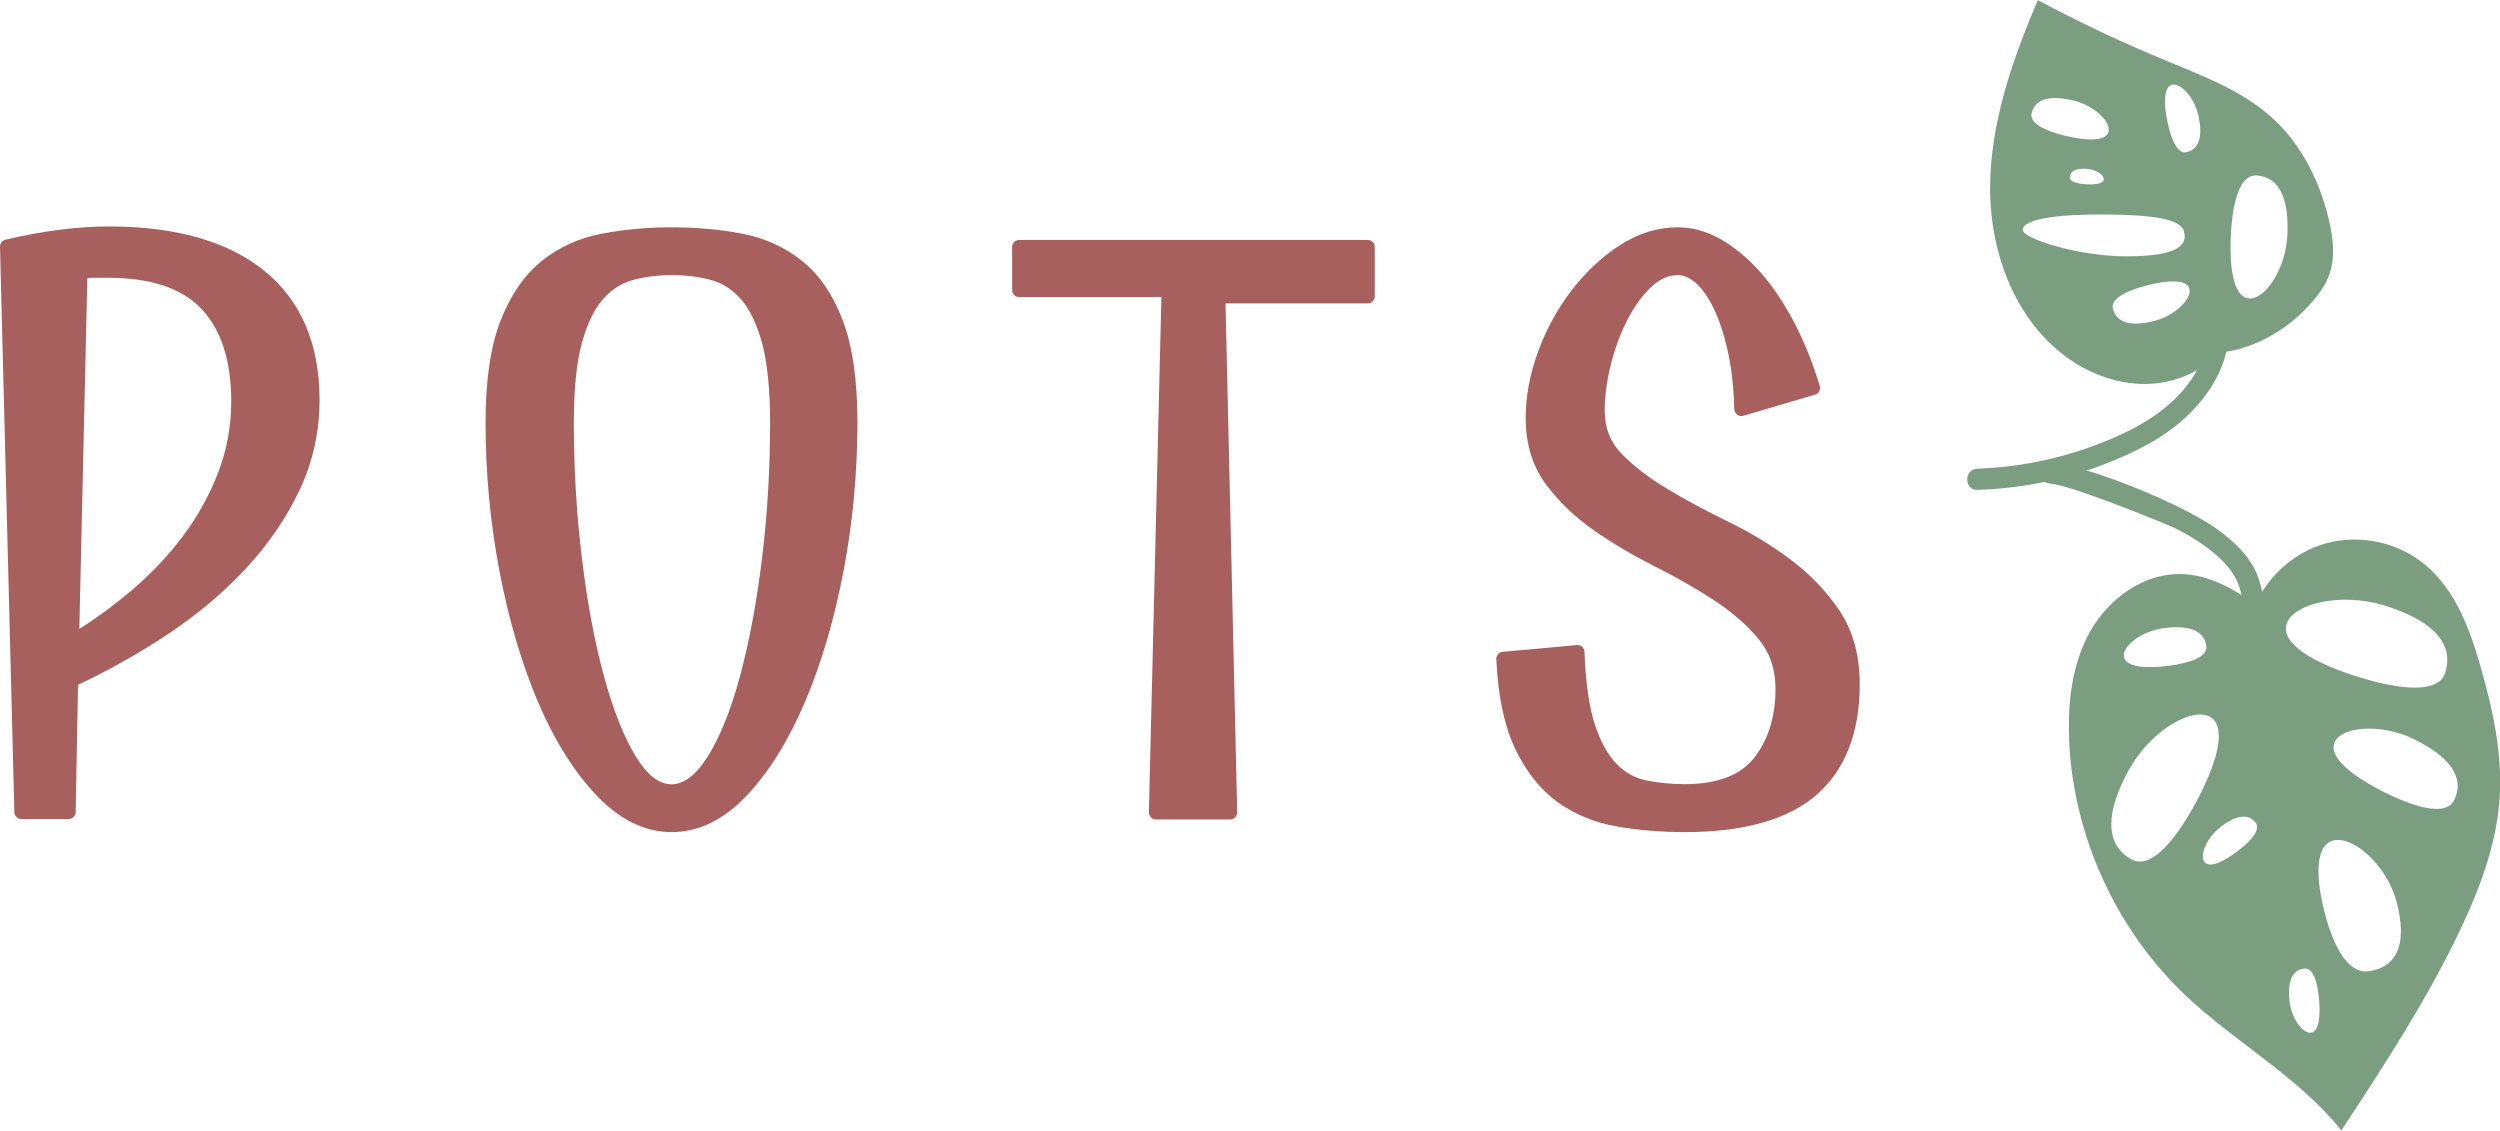
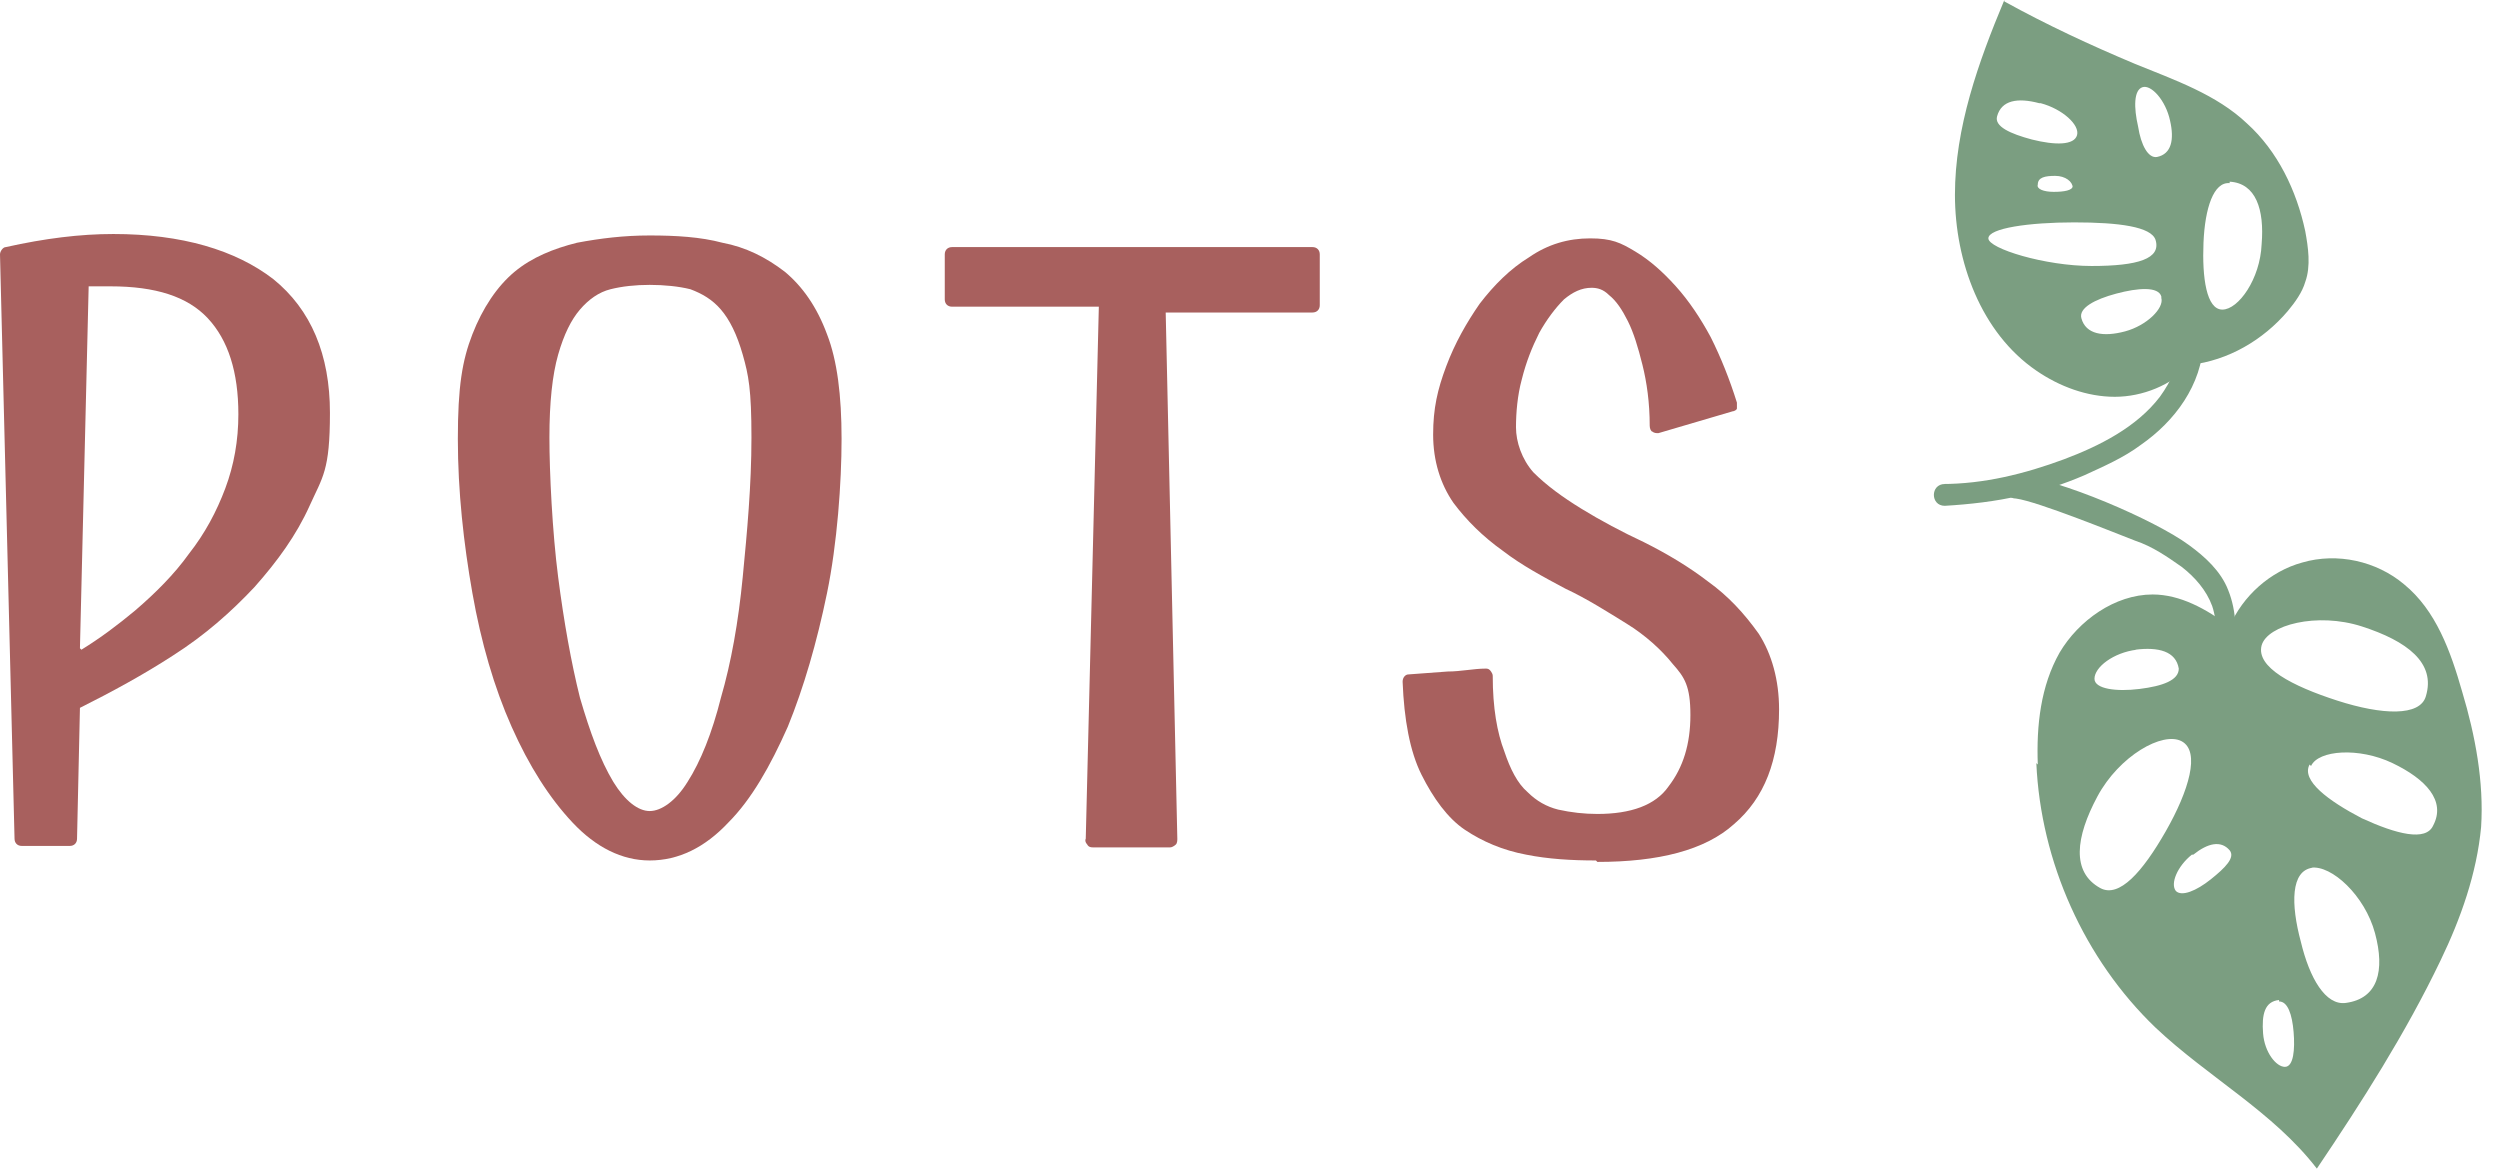
- <svg xmlns="http://www.w3.org/2000/svg" id="Lager_2" data-name="Lager 2" viewBox="0 0 177.74 80.37">
+ <svg xmlns="http://www.w3.org/2000/svg" id="Lager_2" version="1.1" viewBox="0 0 172 80.4">
  <defs>
    <style>
-       .cls-1 {
+       .st0 {
        fill: #7b9e81;
      }

-       .cls-2 {
+       .st1 {
        fill: #a8605e;
      }
    </style>
  </defs>
-   <g id="Lager_1-2" data-name="Lager 1">
+   <g id="Lager_1-2">
    <g>
-       <path class="cls-2" d="M1.52,58.23c-.27,0-.49-.22-.5-.49L0,17.54c0-.24.16-.45.39-.5,2.67-.63,5.15-.94,7.37-.94,4.73,0,8.44,1.06,11.02,3.14,2.61,2.11,3.94,5.2,3.94,9.19,0,2.26-.48,4.43-1.43,6.43-.94,1.98-2.22,3.85-3.81,5.56-1.58,1.7-3.44,3.27-5.55,4.67-2,1.33-4.15,2.54-6.38,3.6l-.17,9.05c0,.27-.23.49-.5.49H1.52ZM5.64,44.71c1.26-.79,2.48-1.69,3.66-2.69,1.41-1.19,2.65-2.5,3.7-3.9,1.05-1.39,1.89-2.92,2.51-4.52.61-1.59.93-3.3.93-5.06,0-2.85-.7-5.06-2.09-6.55-1.38-1.48-3.61-2.24-6.65-2.24h-.96c-.17,0-.35,0-.53.03l-.57,24.94Z" />
-       <path class="cls-2" d="M47.74,59.16c-1.89,0-3.69-.88-5.34-2.62-1.59-1.67-2.99-3.91-4.15-6.63-1.15-2.7-2.07-5.81-2.73-9.25-.66-3.44-1-7.01-1-10.62,0-2.97.35-5.39,1.05-7.2.71-1.83,1.69-3.27,2.91-4.26,1.22-.99,2.66-1.65,4.27-1.96,1.56-.3,3.24-.46,4.99-.46s3.48.15,5.05.46c1.61.31,3.05.97,4.27,1.96,1.23.99,2.2,2.43,2.88,4.26.68,1.81,1.02,4.23,1.02,7.2,0,3.62-.34,7.19-1,10.62-.66,3.44-1.58,6.55-2.73,9.25-1.16,2.72-2.54,4.95-4.12,6.63-1.63,1.74-3.44,2.62-5.38,2.62ZM47.74,19.56c-.95,0-1.87.12-2.72.34-.8.21-1.52.67-2.13,1.35-.63.7-1.13,1.74-1.51,3.1-.39,1.39-.58,3.3-.58,5.69,0,3.29.19,6.53.57,9.63.37,3.1.89,5.9,1.55,8.33.65,2.4,1.41,4.35,2.28,5.78.8,1.31,1.65,1.98,2.54,1.98s1.76-.67,2.58-1.98c.89-1.43,1.67-3.37,2.31-5.78.65-2.42,1.17-5.22,1.55-8.33.38-3.11.57-6.35.57-9.63,0-2.38-.2-4.29-.58-5.69-.38-1.36-.89-2.4-1.51-3.1-.62-.69-1.32-1.13-2.13-1.35-.85-.23-1.79-.34-2.78-.34Z" />
-       <path class="cls-2" d="M82.18,58.26c-.13,0-.26-.05-.36-.15-.09-.1-.15-.23-.14-.36l.89-36.63h-10.11c-.28,0-.5-.22-.5-.5v-3.06c0-.28.22-.5.5-.5h24.78c.28,0,.5.22.5.5v3.51c0,.28-.22.5-.5.5h-10.11l.83,36.18c0,.13-.05.26-.14.36-.09.1-.22.15-.36.15h-5.28Z" />
-       <path class="cls-2" d="M119.78,59.16c-1.66,0-3.28-.13-4.82-.4-1.59-.27-3.01-.86-4.23-1.74-1.22-.88-2.23-2.16-3.01-3.79-.77-1.61-1.22-3.75-1.34-6.37-.01-.27.19-.5.45-.52l2.7-.24c.92-.08,1.78-.16,2.57-.24.02,0,.03,0,.05,0,.12,0,.24.04.33.12.1.09.17.22.17.36.08,2.18.33,3.93.75,5.2.41,1.24.94,2.18,1.56,2.8.61.61,1.3.99,2.12,1.15.86.17,1.77.26,2.69.26,2.31,0,3.97-.63,4.95-1.88,1-1.28,1.51-2.93,1.51-4.88,0-1.41-.39-2.57-1.2-3.55-.84-1.02-1.92-1.95-3.19-2.78-1.3-.85-2.72-1.65-4.21-2.4-1.53-.77-2.99-1.63-4.32-2.56-1.36-.95-2.51-2.06-3.42-3.29-.94-1.28-1.42-2.85-1.42-4.68,0-1.53.29-3.12.87-4.7.57-1.58,1.37-3.04,2.35-4.33.99-1.3,2.14-2.39,3.42-3.23,1.32-.87,2.72-1.31,4.18-1.31,1.04,0,2.09.29,3.1.88.98.57,1.93,1.36,2.8,2.35.86.98,1.66,2.18,2.38,3.55.71,1.37,1.32,2.88,1.81,4.5.04.13.02.26-.04.38s-.17.2-.3.24l-5.1,1.5s-.09.02-.14.02c-.1,0-.21-.03-.29-.1-.13-.09-.2-.24-.21-.39-.04-1.56-.2-2.96-.47-4.16-.27-1.2-.61-2.22-1.01-3.04-.39-.79-.82-1.39-1.28-1.79-.42-.36-.84-.54-1.24-.54-.67,0-1.29.27-1.88.82-.64.6-1.21,1.38-1.7,2.33-.5.96-.9,2.03-1.19,3.19-.29,1.15-.44,2.26-.44,3.3,0,1.24.4,2.24,1.21,3.07.86.88,1.96,1.73,3.26,2.5,1.31.79,2.77,1.57,4.31,2.32,1.58.77,3.07,1.67,4.43,2.69,1.38,1.03,2.55,2.25,3.48,3.63.95,1.42,1.44,3.18,1.44,5.23,0,3.46-1.04,6.11-3.08,7.88-2.02,1.75-5.17,2.64-9.36,2.64Z" />
+       <path class="st1" d="M1.5,58.2c-.3,0-.5-.2-.5-.5L0,17.5c0-.2.2-.5.4-.5,2.7-.6,5.1-.9,7.4-.9,4.7,0,8.4,1.1,11,3.1,2.6,2.1,3.9,5.2,3.9,9.2s-.5,4.4-1.4,6.4c-.9,2-2.2,3.8-3.8,5.6-1.6,1.7-3.4,3.3-5.6,4.7-2,1.3-4.2,2.5-6.4,3.6l-.2,9c0,.3-.2.5-.5.5,0,0-3.4,0-3.4,0ZM5.6,44.7c1.3-.8,2.5-1.7,3.7-2.7,1.4-1.2,2.7-2.5,3.7-3.9,1.1-1.4,1.9-2.9,2.5-4.5.6-1.6.9-3.3.9-5.1,0-2.9-.7-5.1-2.1-6.6-1.4-1.5-3.6-2.2-6.7-2.2h-1c-.2,0-.3,0-.5,0l-.6,24.9h0Z" />
+       <path class="st1" d="M44.7,59.2c-1.9,0-3.7-.9-5.3-2.6-1.6-1.7-3-3.9-4.2-6.6-1.2-2.7-2.1-5.8-2.7-9.2s-1-7-1-10.6.3-5.4,1-7.2c.7-1.8,1.7-3.3,2.9-4.3s2.7-1.6,4.3-2c1.6-.3,3.2-.5,5-.5s3.5.1,5,.5c1.6.3,3,1,4.3,2,1.2,1,2.2,2.4,2.9,4.3.7,1.8,1,4.2,1,7.2s-.3,7.2-1,10.6c-.7,3.4-1.6,6.5-2.7,9.2-1.2,2.7-2.5,5-4.1,6.6-1.6,1.7-3.4,2.6-5.4,2.6h0ZM44.7,19.6c-1,0-1.9.1-2.7.3-.8.2-1.5.7-2.1,1.4-.6.7-1.1,1.7-1.5,3.1-.4,1.4-.6,3.3-.6,5.7s.2,6.5.6,9.6c.4,3.1.9,5.9,1.5,8.3.7,2.4,1.4,4.3,2.3,5.8.8,1.3,1.7,2,2.5,2s1.8-.7,2.6-2c.9-1.4,1.7-3.4,2.3-5.8.7-2.4,1.2-5.2,1.5-8.3s.6-6.3.6-9.6-.2-4.3-.6-5.7c-.4-1.4-.9-2.4-1.5-3.1-.6-.7-1.3-1.1-2.1-1.4-.8-.2-1.8-.3-2.8-.3h0Z" />
+       <path class="st1" d="M75.2,58.3c-.1,0-.3,0-.4-.2,0,0-.2-.2-.1-.4l.9-36.6h-10.1c-.3,0-.5-.2-.5-.5v-3.1c0-.3.2-.5.5-.5h24.8c.3,0,.5.2.5.5v3.5c0,.3-.2.5-.5.5h-10.1l.8,36.2c0,.1,0,.3-.1.4,0,0-.2.2-.4.2h-5.3Z" />
+       <path class="st1" d="M109.8,59.2c-1.7,0-3.3-.1-4.8-.4-1.6-.3-3-.9-4.2-1.7s-2.2-2.2-3-3.8c-.8-1.6-1.2-3.8-1.3-6.4,0-.3.2-.5.4-.5l2.7-.2c.9,0,1.8-.2,2.6-.2h0c.1,0,.2,0,.3.1,0,0,.2.2.2.4,0,2.2.3,3.9.8,5.2.4,1.2.9,2.2,1.6,2.8.6.6,1.3,1,2.1,1.2.9.2,1.8.3,2.7.3,2.3,0,4-.6,4.9-1.9,1-1.3,1.5-2.9,1.5-4.9s-.4-2.6-1.2-3.5c-.8-1-1.9-2-3.2-2.8-1.3-.8-2.7-1.7-4.2-2.4-1.5-.8-3-1.6-4.3-2.6-1.4-1-2.5-2.1-3.4-3.3-.9-1.3-1.4-2.9-1.4-4.7s.3-3.1.9-4.7c.6-1.6,1.4-3,2.3-4.3,1-1.3,2.1-2.4,3.4-3.2,1.3-.9,2.7-1.3,4.2-1.3s2.1.3,3.1.9c1,.6,1.9,1.4,2.8,2.4.9,1,1.7,2.2,2.4,3.5.7,1.4,1.3,2.9,1.8,4.5,0,.1,0,.3,0,.4s-.2.2-.3.2l-5.1,1.5s0,0-.1,0c0,0-.2,0-.3-.1-.1,0-.2-.2-.2-.4,0-1.6-.2-3-.5-4.2-.3-1.2-.6-2.2-1-3-.4-.8-.8-1.4-1.3-1.8-.4-.4-.8-.5-1.2-.5-.7,0-1.3.3-1.9.8-.6.6-1.2,1.4-1.7,2.3-.5,1-.9,2-1.2,3.2-.3,1.1-.4,2.3-.4,3.3s.4,2.2,1.2,3.1c.9.9,2,1.7,3.3,2.5,1.3.8,2.8,1.6,4.3,2.3,1.6.8,3.1,1.7,4.4,2.7,1.4,1,2.5,2.2,3.5,3.6.9,1.4,1.4,3.2,1.4,5.2,0,3.5-1,6.1-3.1,7.9-2,1.8-5.2,2.6-9.4,2.6h0Z" />
    </g>
    <g>
-       <path class="cls-1" d="M140.6,33.32c2.87-.1,5.71-.67,8.4-1.68,2.42-.91,4.96-2.2,6.55-4.32.83-1.11,1.4-2.42,1.45-3.81.02-.41.33-.75.75-.75.4,0,.77.35.75.75-.12,2.98-1.97,5.46-4.32,7.15-1.21.87-2.55,1.52-3.93,2.09-1.43.59-2.9,1.07-4.41,1.41-1.72.39-3.49.61-5.25.67-.97.03-.97-1.48,0-1.51h0Z" />
-       <path class="cls-1" d="M157.61,49.03c.74-1.05,1.28-2.2,1.58-3.45.3-1.22.41-2.56.04-3.78-.35-1.14-1.22-2.02-2.14-2.73-.96-.74-2.04-1.37-3.17-1.83-1.32-.54-6.73-2.74-8.16-2.86-.41-.03-.75-.32-.75-.75,0-.38.35-.79.75-.75,2.85.25,9.64,3.08,11.94,4.79,1.11.82,2.17,1.79,2.73,3.08.63,1.45.61,3.07.34,4.6-.28,1.59-.94,3.13-1.87,4.45-.24.33-.66.49-1.03.27-.33-.19-.51-.7-.27-1.03h0Z" />
-       <path class="cls-1" d="M147.1,52.55c.28,6.8,3.29,13.46,8.22,18.16,3.57,3.4,8.07,5.81,11.14,9.66,3.05-4.64,6.1-9.3,8.48-14.32,1.38-2.92,2.54-6.01,2.77-9.23.22-3.13-.45-6.26-1.31-9.28-.78-2.75-1.81-5.61-4.02-7.42-1.92-1.58-4.62-2.15-7.01-1.49-2.21.61-4.1,2.27-5.03,4.37-1.57-1.19-3.37-2.16-5.33-2.19-2.65-.03-5.08,1.75-6.39,4.05-1.3,2.3-1.62,5.04-1.51,7.69ZM163.84,68.86c.58-.06.91.87,1.03,2.13s0,2.37-.58,2.43c-.58.06-1.39-1.02-1.52-2.28-.13-1.26.14-2.19,1.06-2.28ZM166.03,59.73c1.43-.2,3.73,1.9,4.38,4.47.66,2.58.25,4.53-2.01,4.85-1.43.2-2.49-1.66-3.14-4.23-.66-2.58-.66-4.89.77-5.09ZM166,52.73c.53-1.08,3.3-1.32,5.64-.17,2.34,1.15,3.68,2.63,2.84,4.33-.53,1.08-2.51.64-4.85-.51-2.34-1.15-4.16-2.57-3.63-3.65ZM162.57,44.37c.44-1.44,3.8-2.28,6.92-1.33,3.11.95,5.06,2.51,4.36,4.78-.44,1.44-2.97,1.29-6.08.34-3.11-.95-5.64-2.35-5.2-3.79ZM157.87,58.79c1.01-.77,1.94-1.03,2.5-.29.35.47-.26,1.23-1.27,2-1.01.77-2.02,1.25-2.37.78-.35-.47.14-1.72,1.15-2.48ZM151.34,54.76c1.54-2.8,4.48-4.51,5.77-3.8,1.29.71.47,3.42-1.06,6.22s-3.21,4.63-4.5,3.92c-2.04-1.12-1.74-3.54-.21-6.34ZM153.89,44.65c1.62-.2,2.82.11,2.97,1.29.09.75-1.09,1.19-2.71,1.4s-3.05.08-3.15-.67c-.09-.75,1.27-1.82,2.89-2.02Z" />
-       <path class="cls-1" d="M144.88,0c-1.81,4.27-3.39,8.76-3.39,13.4,0,4.64,1.82,9.49,5.64,12.14,1.59,1.1,3.5,1.78,5.43,1.76s3.88-.8,5.19-2.22h0c2.61-.27,5-1.69,6.7-3.69.52-.6.97-1.28,1.21-2.03.36-1.14.21-2.37-.04-3.53-.62-2.79-1.93-5.49-4.04-7.42-2.15-1.97-4.97-3.01-7.66-4.13-3.08-1.27-6.1-2.7-9.04-4.27ZM155.66,20.53c.18.69-.97,1.88-2.47,2.28-1.5.39-2.68.25-2.97-.85-.18-.69.88-1.27,2.38-1.66,1.5-.39,2.88-.46,3.06.23ZM155.27,16.45c.37,1.29-1.19,1.8-4.35,1.77-3.17-.03-7.11-1.25-7.11-1.87,0-.83,2.75-1.13,5.92-1.1,3.17.03,5.28.27,5.55,1.2ZM149.57,12.75c-.02.31-.6.39-1.27.35-.66-.04-1.16-.19-1.14-.5.03-.48.51-.64,1.18-.6.66.04,1.25.44,1.23.75ZM160.4,12.47c1.76.1,2.35,1.85,2.22,4.27-.13,2.42-1.58,4.54-2.7,4.48-1.12-.06-1.44-2.18-1.31-4.59.13-2.42.68-4.21,1.79-4.15ZM147.39,7.14c1.51.36,2.69,1.52,2.52,2.22-.17.7-1.54.66-3.05.3-1.51-.36-2.58-.91-2.42-1.61.26-1.1,1.44-1.27,2.95-.91ZM156.31,8.28c.28,1.32.1,2.34-.87,2.54-.61.13-1.06-.82-1.34-2.15-.28-1.32-.27-2.52.34-2.65.61-.13,1.59.93,1.87,2.25Z" />
+       <path class="st0" d="M133.6,33.3c2.9,0,5.7-.7,8.4-1.7,2.4-.9,5-2.2,6.6-4.3.8-1.1,1.4-2.4,1.4-3.8,0-.4.3-.8.8-.8s.8.4.8.8c-.1,3-2,5.5-4.3,7.1-1.2.9-2.6,1.5-3.9,2.1-1.4.6-2.9,1.1-4.4,1.4-1.7.4-3.5.6-5.2.7-1,0-1-1.5,0-1.5h0Z" />
+       <path class="st0" d="M150.6,49c.7-1,1.3-2.2,1.6-3.5.3-1.2.4-2.6,0-3.8-.4-1.1-1.2-2-2.1-2.7-1-.7-2-1.4-3.2-1.8-1.3-.5-6.7-2.7-8.2-2.9-.4,0-.8-.3-.8-.8s.4-.8.8-.8c2.9.2,9.6,3.1,11.9,4.8,1.1.8,2.2,1.8,2.7,3.1.6,1.5.6,3.1.3,4.6-.3,1.6-.9,3.1-1.9,4.5-.2.3-.7.5-1,.3-.3-.2-.5-.7-.3-1h0Z" />
+       <path class="st0" d="M140.1,52.5c.3,6.8,3.3,13.5,8.2,18.2,3.6,3.4,8.1,5.8,11.1,9.7,3.1-4.6,6.1-9.3,8.5-14.3,1.4-2.9,2.5-6,2.8-9.2.2-3.1-.4-6.3-1.3-9.3-.8-2.8-1.8-5.6-4-7.4-1.9-1.6-4.6-2.2-7-1.5-2.2.6-4.1,2.3-5,4.4-1.6-1.2-3.4-2.2-5.3-2.2-2.6,0-5.1,1.8-6.4,4-1.3,2.3-1.6,5-1.5,7.7h0ZM156.8,68.9c.6,0,.9.9,1,2.1s0,2.4-.6,2.4-1.4-1-1.5-2.3.1-2.2,1.1-2.3h0ZM159,59.7c1.4-.2,3.7,1.9,4.4,4.5.7,2.6.2,4.5-2,4.8-1.4.2-2.5-1.7-3.1-4.2-.7-2.6-.7-4.9.8-5.1h0ZM159,52.7c.5-1.1,3.3-1.3,5.6-.2s3.7,2.6,2.8,4.3c-.5,1.1-2.5.6-4.9-.5-2.3-1.2-4.2-2.6-3.6-3.7h0ZM155.6,44.4c.4-1.4,3.8-2.3,6.9-1.3,3.1,1,5.1,2.5,4.4,4.8-.4,1.4-3,1.3-6.1.3s-5.6-2.3-5.2-3.8ZM150.9,58.8c1-.8,1.9-1,2.5-.3.4.5-.3,1.2-1.3,2-1,.8-2,1.2-2.4.8-.4-.5.1-1.7,1.1-2.5h0ZM144.3,54.8c1.5-2.8,4.5-4.5,5.8-3.8,1.3.7.5,3.4-1.1,6.2s-3.2,4.6-4.5,3.9c-2-1.1-1.7-3.5-.2-6.3ZM146.9,44.7c1.6-.2,2.8.1,3,1.3,0,.8-1.1,1.2-2.7,1.4s-3.1,0-3.1-.7c0-.8,1.3-1.8,2.9-2Z" />
+       <path class="st0" d="M137.9,0c-1.8,4.3-3.4,8.8-3.4,13.4s1.8,9.5,5.6,12.1c1.6,1.1,3.5,1.8,5.4,1.8s3.9-.8,5.2-2.2h0c2.6-.3,5-1.7,6.7-3.7.5-.6,1-1.3,1.2-2,.4-1.1.2-2.4,0-3.5-.6-2.8-1.9-5.5-4-7.4-2.1-2-5-3-7.7-4.1-3.1-1.3-6.1-2.7-9-4.3h0ZM148.7,20.5c.2.7-1,1.9-2.5,2.3-1.5.4-2.7.2-3-.9-.2-.7.9-1.3,2.4-1.7s2.9-.5,3.1.2ZM148.3,16.5c.4,1.3-1.2,1.8-4.4,1.8-3.2,0-7.1-1.2-7.1-1.9s2.8-1.1,5.9-1.1,5.3.3,5.6,1.2h0ZM142.6,12.8c0,.3-.6.4-1.3.4-.7,0-1.2-.2-1.1-.5,0-.5.5-.6,1.2-.6.7,0,1.2.4,1.2.8h0ZM153.4,12.5c1.8.1,2.4,1.9,2.2,4.3-.1,2.4-1.6,4.5-2.7,4.5s-1.4-2.2-1.3-4.6c.1-2.4.7-4.2,1.8-4.1h0ZM140.4,7.1c1.5.4,2.7,1.5,2.5,2.2s-1.5.7-3.1.3c-1.5-.4-2.6-.9-2.4-1.6.3-1.1,1.4-1.3,2.9-.9ZM149.3,8.3c.3,1.3.1,2.3-.9,2.5-.6.1-1.1-.8-1.3-2.1-.3-1.3-.3-2.5.3-2.7s1.6.9,1.9,2.3h0Z" />
    </g>
  </g>
</svg>
